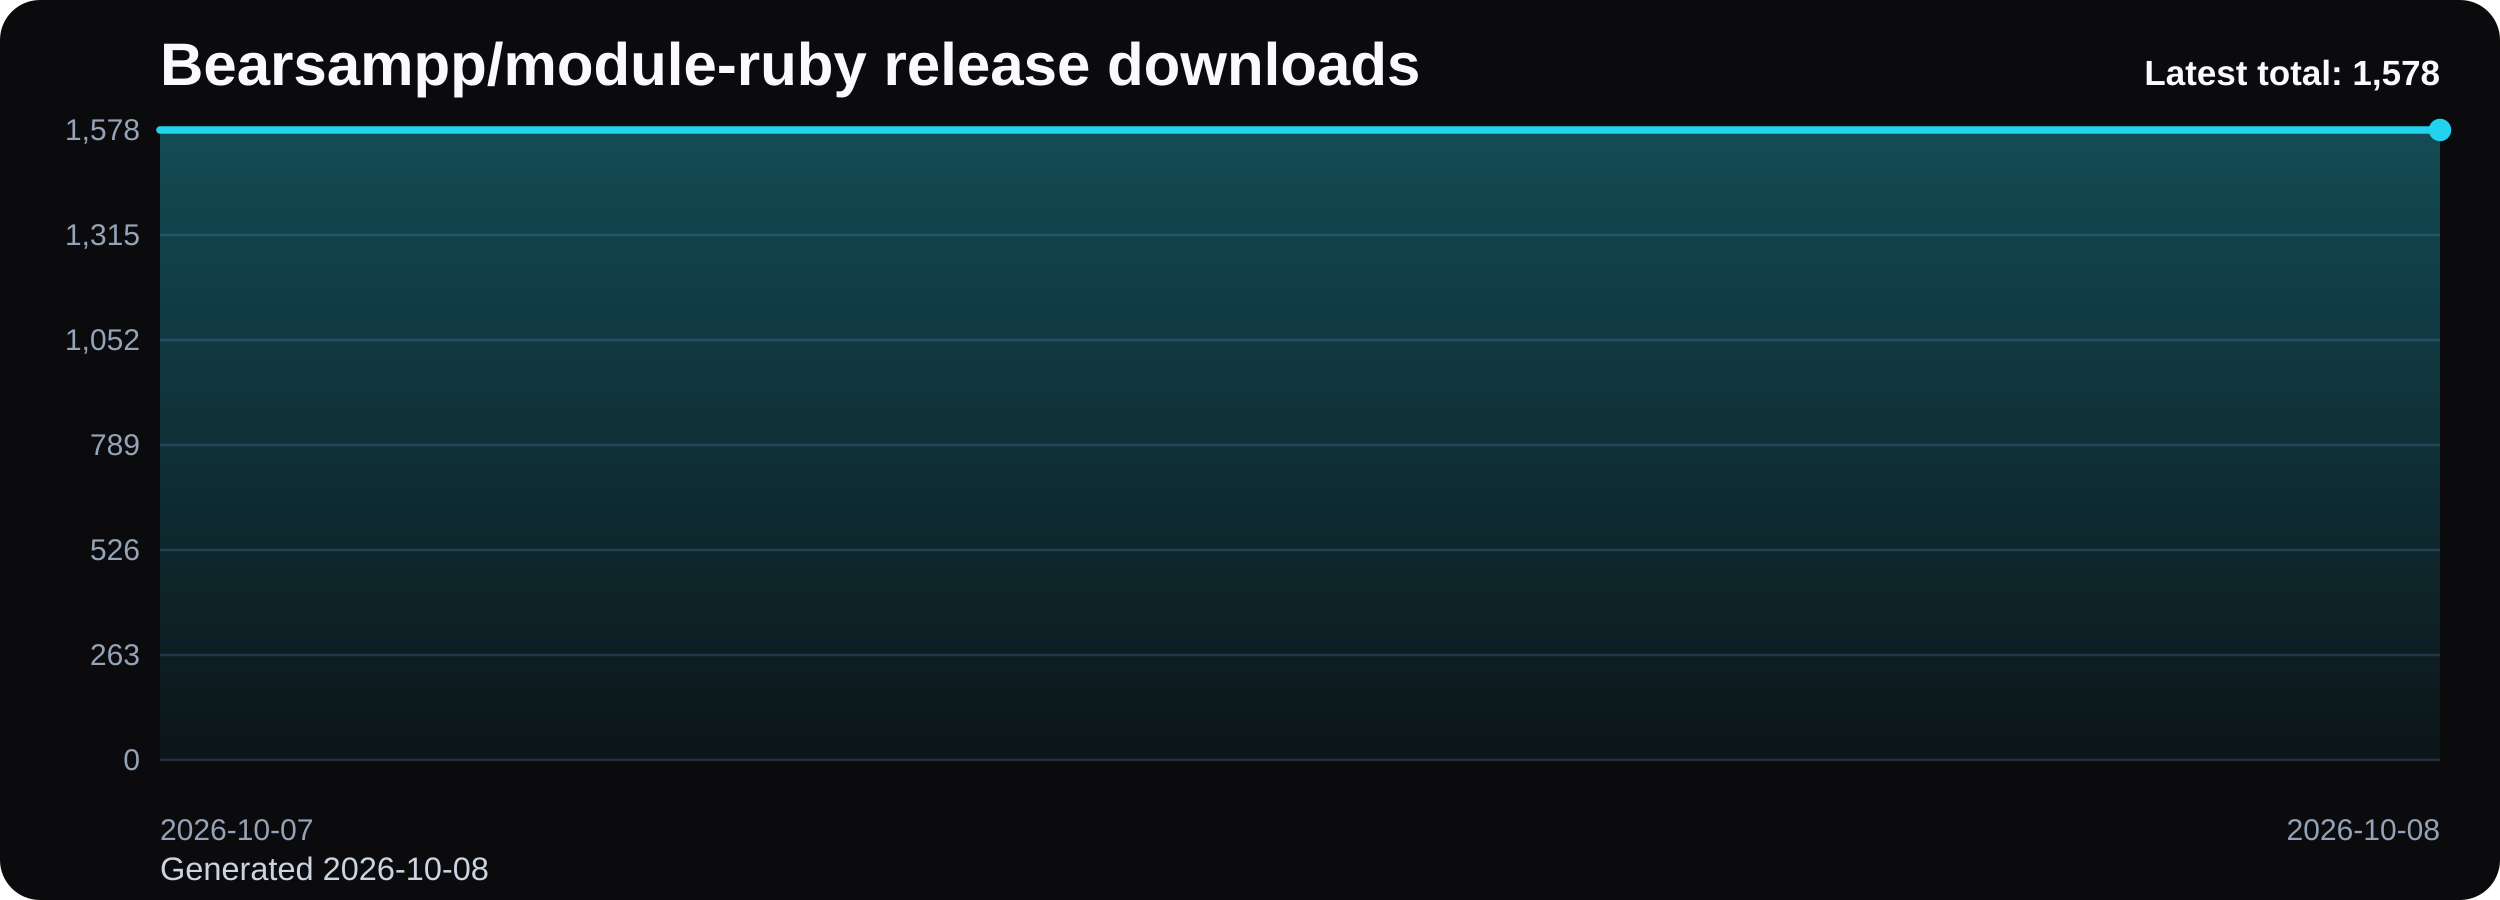
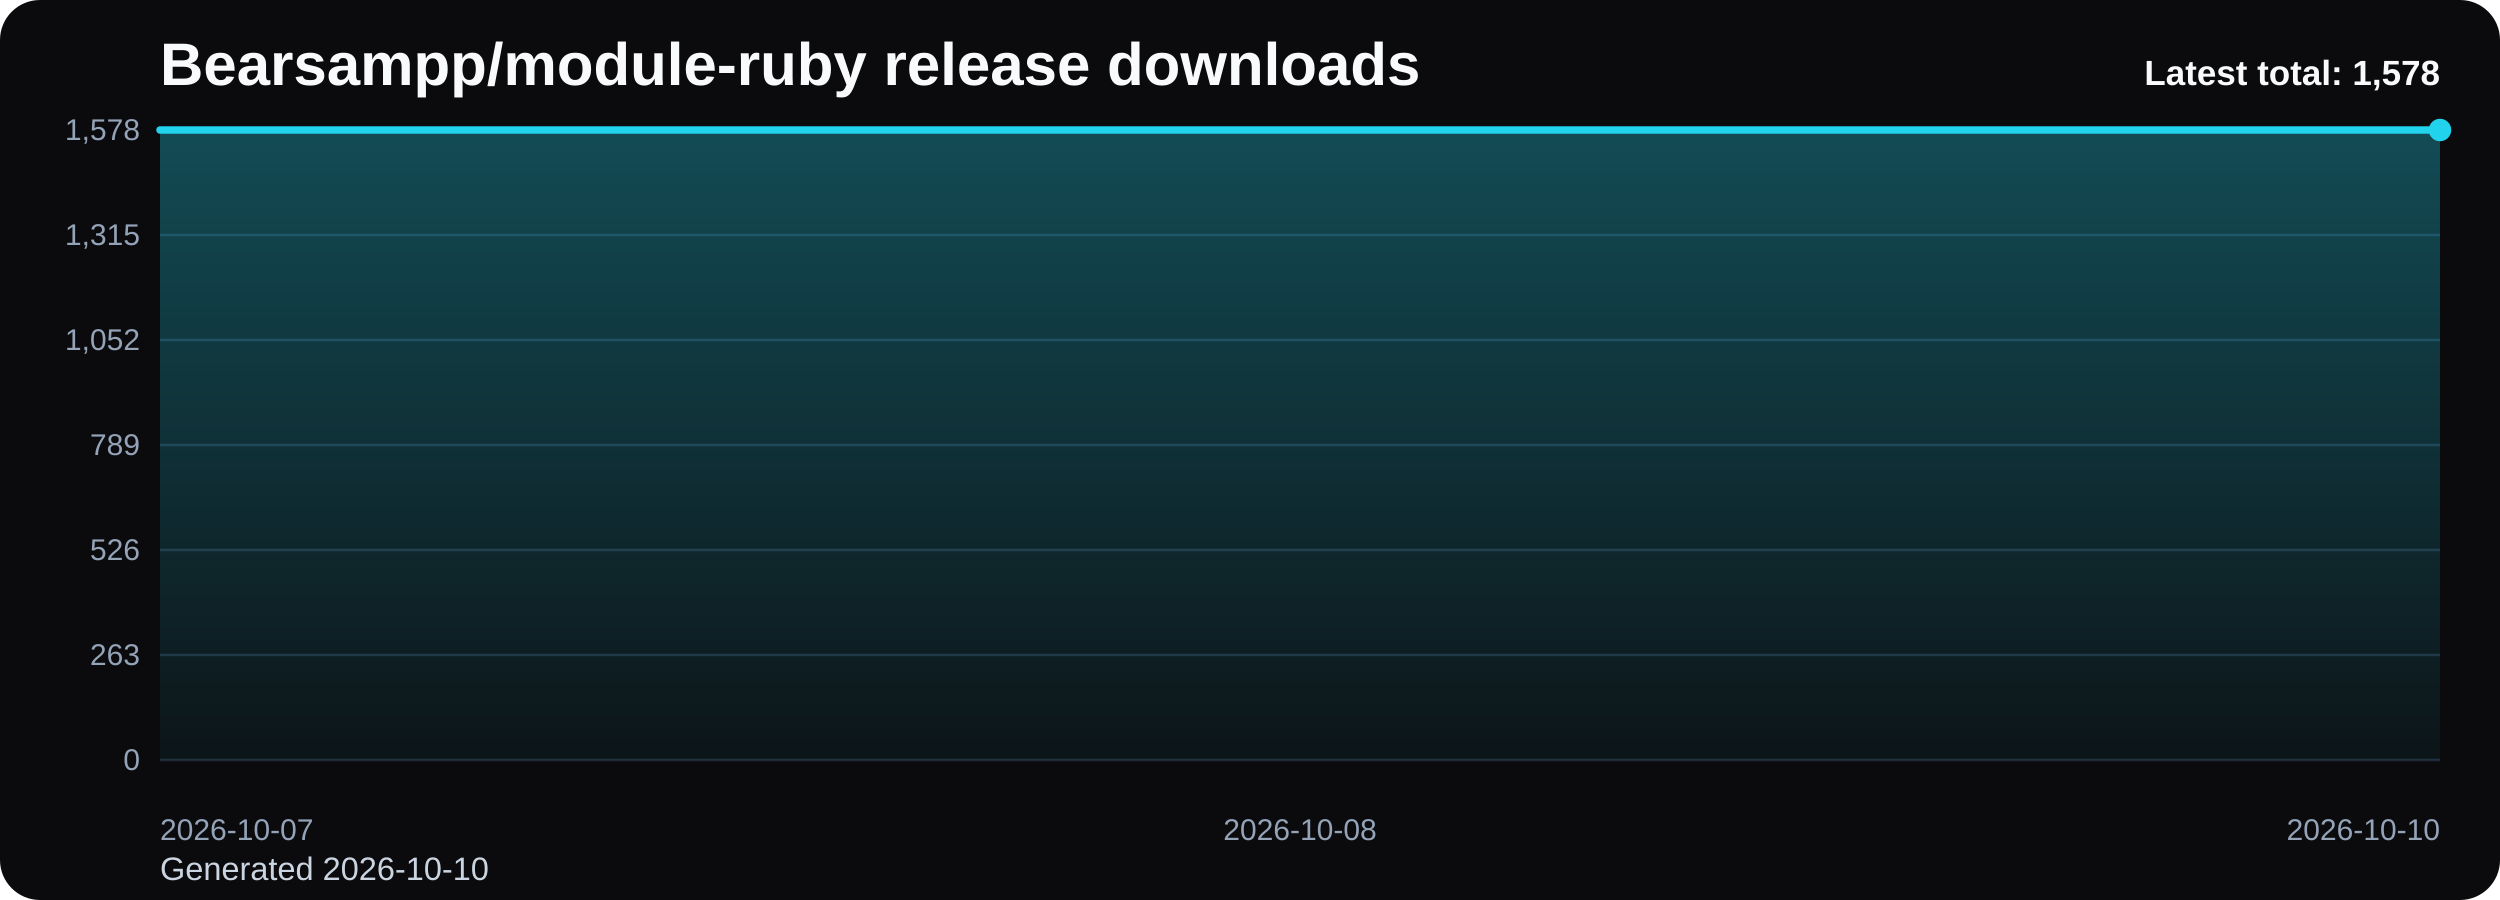
<svg xmlns="http://www.w3.org/2000/svg" viewBox="0 0 1000 360" role="img" aria-label="Bearsampp/module-ruby release downloads chart">
  <defs>
    <linearGradient id="fill-total-trend-black" x1="0" y1="0" x2="0" y2="1">
      <stop offset="0%" stop-color="#22d3ee" stop-opacity="0.32" />
      <stop offset="100%" stop-color="#22d3ee" stop-opacity="0.05" />
    </linearGradient>
    <style>
      .bg { fill: #0b0b0d; }
      .title { font: 700 24px Arial, sans-serif; fill: #f8fafc; }
      .sub { font: 400 13px Arial, sans-serif; fill: #cbd5e1; }
      .grid { stroke: #1f2937; stroke-width: 1; }
      .axis { font: 400 12px Arial, sans-serif; fill: #94a3b8; }
      .line { fill: none; stroke: #22d3ee; stroke-width: 3; stroke-linecap: round; stroke-linejoin: round; }
      .dot { fill: #22d3ee; }
      .value { font: 600 11px Arial, sans-serif; fill: #cbd5e1; }
      .latest { font: 700 14px Arial, sans-serif; fill: #f8fafc; }
    </style>
  </defs>
  <rect class="bg" x="0" y="0" width="1000" height="360" rx="16" />
  <text class="title" x="64" y="34">Bearsampp/module-ruby release downloads</text>
-   <text class="sub" x="64" y="352">Generated 2026-10-08</text>
+   <text class="sub" x="64" y="352">Generated 2026-10-10</text>
  <line x1="64" y1="52.00" x2="976" y2="52.00" class="grid" />
  <text x="56" y="56.00" text-anchor="end" class="axis">1,578</text>
  <line x1="64" y1="94.00" x2="976" y2="94.00" class="grid" />
  <text x="56" y="98.00" text-anchor="end" class="axis">1,315</text>
  <line x1="64" y1="136.00" x2="976" y2="136.00" class="grid" />
  <text x="56" y="140.00" text-anchor="end" class="axis">1,052</text>
  <line x1="64" y1="178.00" x2="976" y2="178.00" class="grid" />
  <text x="56" y="182.00" text-anchor="end" class="axis">789</text>
  <line x1="64" y1="220.00" x2="976" y2="220.00" class="grid" />
  <text x="56" y="224.00" text-anchor="end" class="axis">526</text>
  <line x1="64" y1="262.00" x2="976" y2="262.00" class="grid" />
  <text x="56" y="266.00" text-anchor="end" class="axis">263</text>
  <line x1="64" y1="304.00" x2="976" y2="304.00" class="grid" />
  <text x="56" y="308.00" text-anchor="end" class="axis">0</text>
-   <path d="M 64.00 304 L 64.00 52.00 L 976.00 52.00 L 976.00 304 Z" fill="url(#fill-total-trend-black)" />
-   <polyline class="line" points="64.00,52.00 976.00,52.00" />
+   <path d="M 64.00 304 L 64.00 52.00 L 520.00 52.00 L 976.00 52.00 L 976.00 304 Z" fill="url(#fill-total-trend-black)" />
+   <polyline class="line" points="64.00,52.00 520.00,52.00 976.00,52.00" />
  <circle class="dot" cx="976.00" cy="52.00" r="4.5" />
  <text class="axis" x="64.00" y="336" text-anchor="start">2026-10-07</text>
-   <text class="axis" x="976.00" y="336" text-anchor="end">2026-10-08</text>
+   <text class="axis" x="520.00" y="336" text-anchor="middle">2026-10-08</text>
+   <text class="axis" x="976.00" y="336" text-anchor="end">2026-10-10</text>
  <text class="latest" x="976" y="34" text-anchor="end">Latest total: 1,578</text>
</svg>
